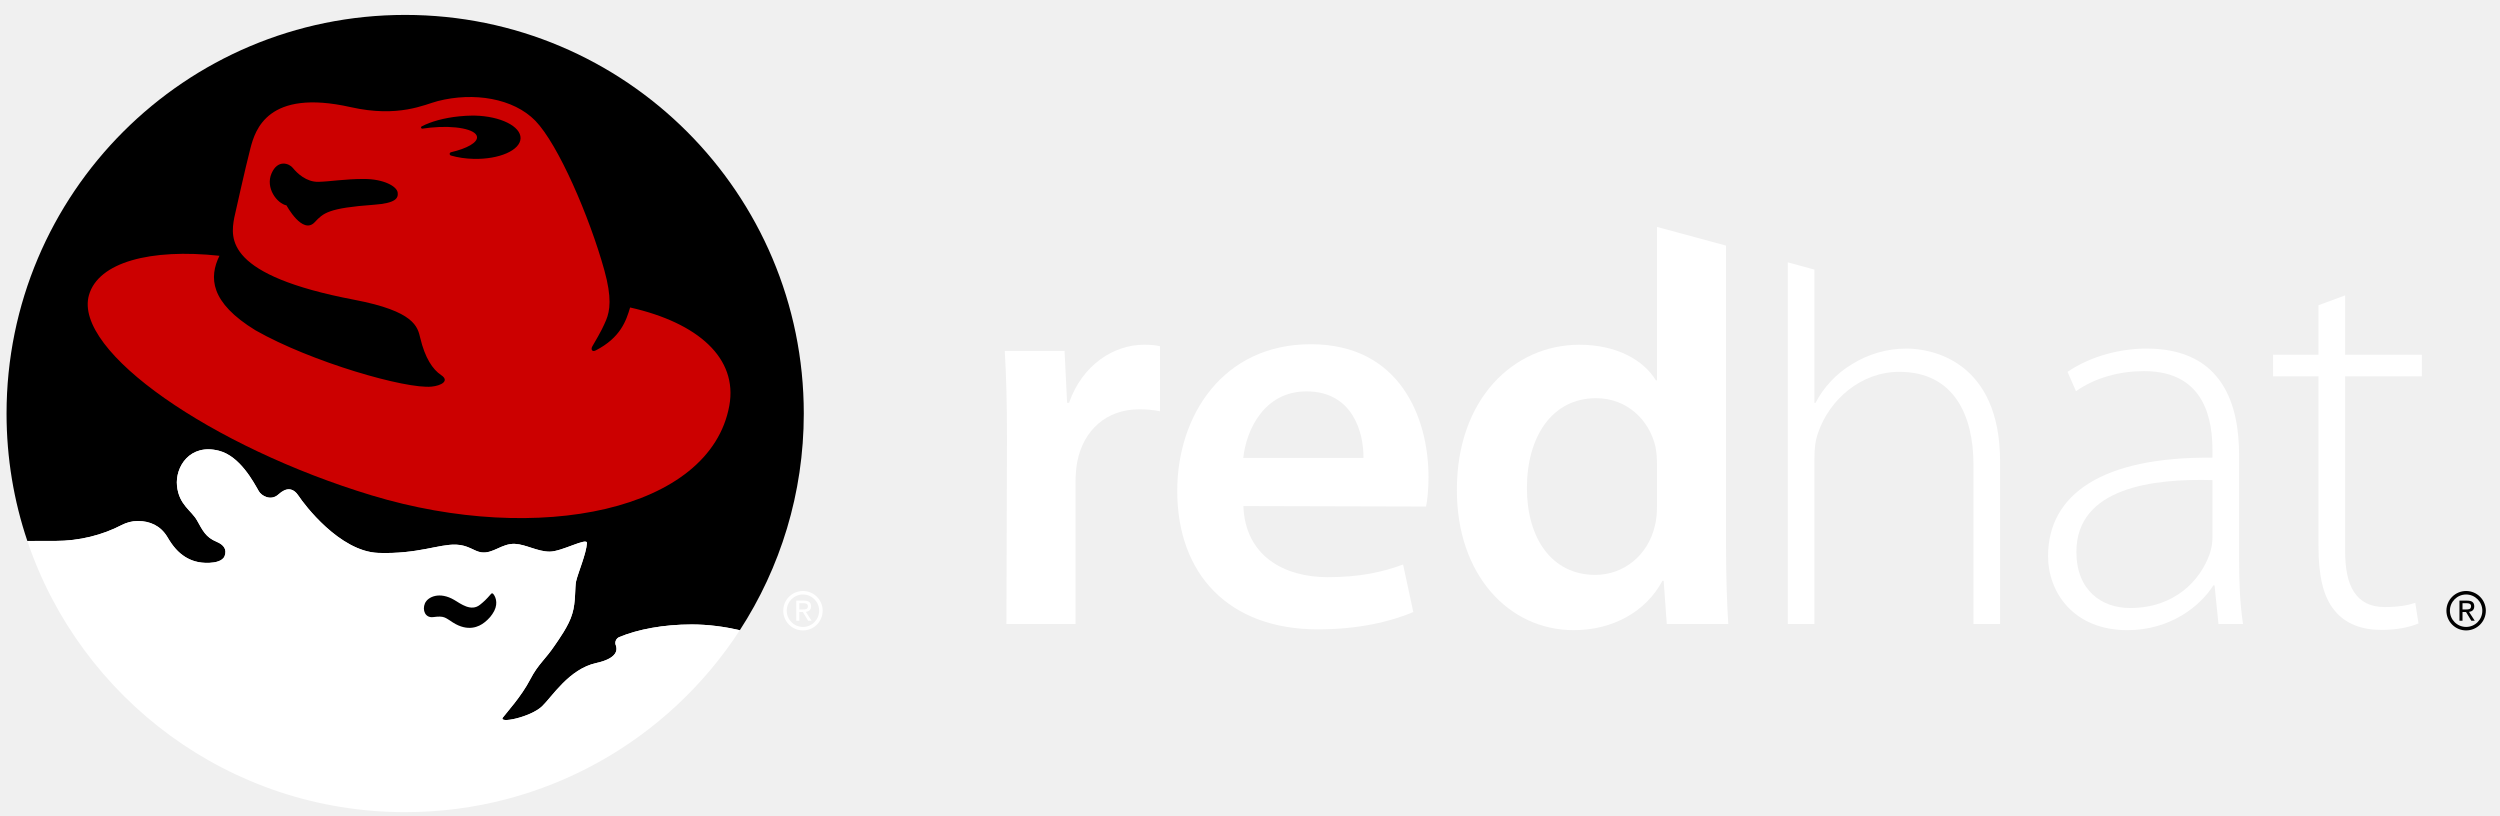
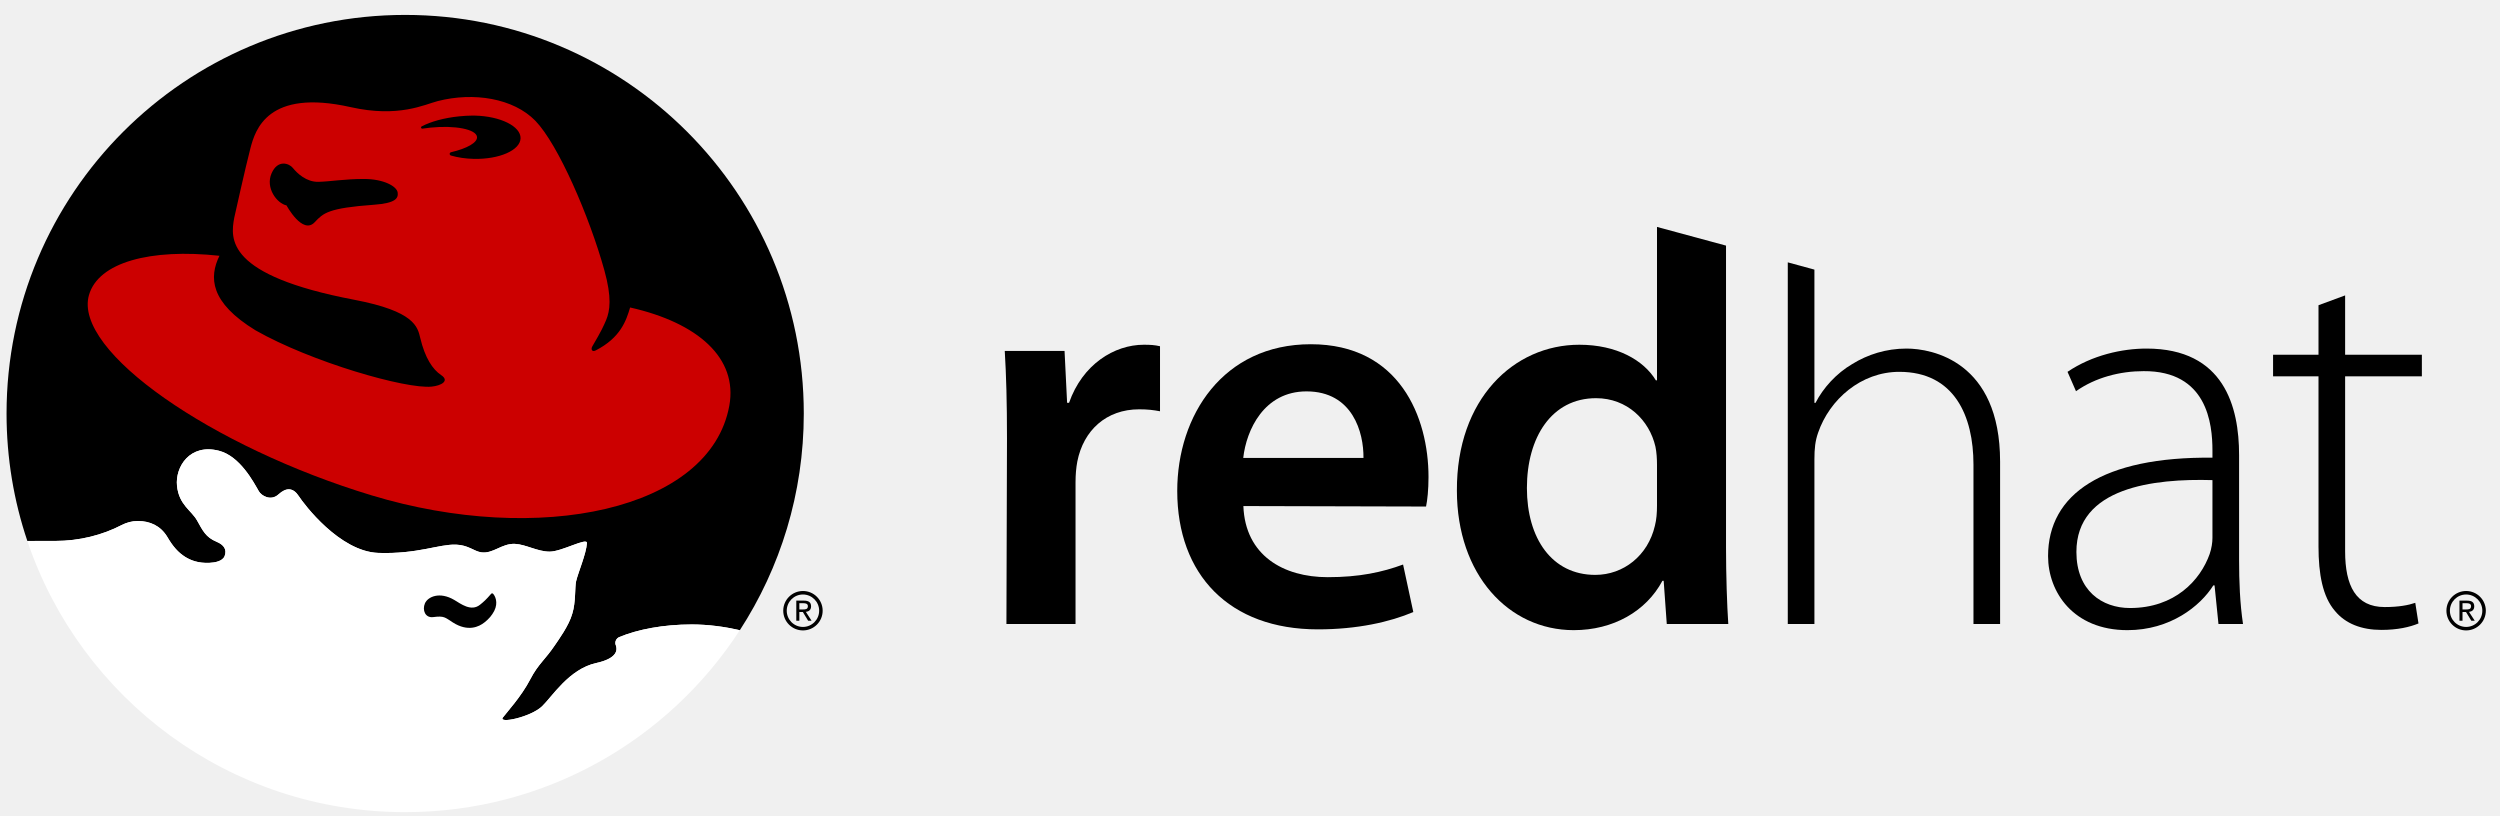
<svg xmlns="http://www.w3.org/2000/svg" width="190" height="62">
  <g transform="scale(0.5,0.5)">
    <g id="redhat_logo_horizontal">
      <g fill="black" stroke="none" transform="translate(0,124) scale(1,-1) translate(-214,-258)" fill-rule="evenodd">
-         <path fill="white" d="     M 367.062 315.32     C 367.062 320.877 366.946 324.964 366.723 328.66     L 375.811 328.66     L 376.2 320.776     L 376.497 320.776     C 378.539 326.622 383.381 329.6 387.859 329.6     C 388.884 329.6 389.482 329.56 390.322 329.373     L 390.322 319.486     C 389.34 319.676 388.422 319.784 387.159 319.784     C 382.16 319.784 378.688 316.601 377.751 311.845     C 377.573 310.918 377.481 309.809 377.481 308.678     L 377.481 287.15     L 366.977 287.15     L 367.062 315.32    " />
-         <path fill="white" d="     M 402.993 305.079     C 403.272 297.559 409.092 294.269 415.814 294.269     C 420.641 294.269 424.094 295.023 427.268 296.192     L 428.823 288.968     C 425.269 287.463 420.341 286.336 414.315 286.336     C 400.838 286.336 392.941 294.659 392.941 307.381     C 392.941 318.837 399.891 329.677 413.244 329.677     C 426.74 329.677 431.134 318.577 431.134 309.489     C 431.134 307.538 430.962 305.971 430.759 305.006     L 402.993 305.079      M 421.248 312.393     C 421.295 316.239 419.621 322.509 412.59 322.509     C 406.13 322.509 403.444 316.645 402.972 312.393     L 421.248 312.393    " />
-         <path fill="white" d="     M 476.355 344.667     L 465.864 347.508     L 465.864 324.191     L 465.69 324.191     C 463.834 327.256 459.741 329.6 454.057 329.6     C 444.076 329.6 435.383 321.337 435.448 307.431     C 435.448 294.672 443.298 286.217 453.212 286.217     C 459.202 286.217 464.211 289.072 466.691 293.722     L 466.878 293.722     L 467.349 287.15     L 476.7 287.15     C 476.508 289.972 476.355 294.543 476.355 298.792     L 476.355 344.667      M 465.864 305.15     C 465.864 304.048 465.786 303.023 465.545 302.087     C 464.487 297.544 460.773 294.617 456.482 294.617     C 449.872 294.617 446.09 300.188 446.09 307.816     C 446.09 315.517 449.838 321.476 456.602 321.476     C 461.321 321.476 464.699 318.148 465.627 314.106     C 465.807 313.256 465.864 312.208 465.864 311.371     L 465.864 305.15    " />
-         <path fill="white" d="     M 503.796 329.018     C 500.684 329.018 497.893 328.119 495.549 326.671     C 493.116 325.246 491.135 323.046 489.959 320.767     L 489.791 320.767     L 489.791 341.019     L 485.743 342.123     L 485.743 287.15     L 489.791 287.15     L 489.791 312.179     C 489.791 313.841 489.92 314.995 490.346 316.211     C 492.093 321.301 496.89 325.481 502.689 325.481     C 511.066 325.481 513.967 318.76 513.967 311.391     L 513.967 287.15     L 518.014 287.15     L 518.014 311.836     C 518.014 327.079 507.675 329.018 503.796 329.018    " />
-         <path fill="white" d="     M 554.341 296.873     C 554.341 293.636 554.469 290.283 554.938 287.15     L 551.208 287.15     L 550.613 293.016     L 550.421 293.016     C 548.438 289.859 543.876 286.217 537.373 286.217     C 529.139 286.217 525.306 292.012 525.306 297.469     C 525.306 306.912 533.642 312.606 550.292 312.432     L 550.292 313.523     C 550.292 317.572 549.504 325.647 539.824 325.586     C 536.245 325.586 532.513 324.625 529.551 322.537     L 528.263 325.481     C 532.001 328.014 536.566 329.018 540.27 329.018     C 552.08 329.018 554.341 320.151 554.341 312.838     L 554.341 296.873      M 550.292 309.023     C 541.381 309.281 529.613 307.934 529.613 298.106     C 529.613 292.225 533.495 289.581 537.758 289.581     C 544.58 289.581 548.456 293.802 549.868 297.787     C 550.165 298.662 550.292 299.537 550.292 300.24     L 550.292 309.023    " />
-         <path fill="white" d="     M 570.459 337.1     L 570.459 328.08     L 582.124 328.08     L 582.124 324.796     L 570.459 324.796     L 570.459 298.194     C 570.459 292.991 572.076 289.728 576.469 289.728     C 578.582 289.728 580.076 290.008 581.121 290.371     L 581.61 287.235     C 580.287 286.684 578.43 286.254 575.962 286.254     C 572.974 286.254 570.5 287.193 568.899 289.154     C 567.047 291.306 566.412 294.741 566.412 298.916     L 566.412 324.796     L 559.506 324.796     L 559.506 328.08     L 566.412 328.08     L 566.412 335.606     L 570.459 337.1    " />
-         <path fill="white" d="     M 335.5 288.971     L 336.035 288.971     L 336.841 287.644     L 337.361 287.644     L 336.489 288.994     C 336.94 289.05 337.283 289.288 337.283 289.834     C 337.283 290.438 336.926 290.705 336.202 290.705     L 335.037 290.705     L 335.037 287.644     L 335.5 287.644     L 335.5 288.971      M 335.5 289.364     L 335.5 290.31     L 336.132 290.31     C 336.453 290.31 336.798 290.24 336.798 289.865     C 336.798 289.392 336.449 289.364 336.057 289.364     L 335.5 289.364    " />
-         <path fill="white" d="     M 339.044 289.172     C 339.044 287.518 337.704 286.176 336.049 286.176     C 334.395 286.176 333.053 287.518 333.053 289.172     C 333.053 290.827 334.395 292.168 336.049 292.168     C 337.704 292.168 339.044 290.827 339.044 289.172      M 336.049 291.637     C 334.687 291.637 333.584 290.533 333.584 289.172     C 333.584 287.81 334.687 286.706 336.049 286.706     C 337.408 286.706 338.512 287.81 338.512 289.172     C 338.512 290.533 337.408 291.637 336.049 291.637    " />
+         <path fill="black" d="     M 367.062 315.32     C 367.062 320.877 366.946 324.964 366.723 328.66     L 375.811 328.66     L 376.2 320.776     L 376.497 320.776     C 378.539 326.622 383.381 329.6 387.859 329.6     C 388.884 329.6 389.482 329.56 390.322 329.373     L 390.322 319.486     C 389.34 319.676 388.422 319.784 387.159 319.784     C 382.16 319.784 378.688 316.601 377.751 311.845     C 377.573 310.918 377.481 309.809 377.481 308.678     L 377.481 287.15     L 366.977 287.15     L 367.062 315.32    " />
+         <path fill="black" d="     M 402.993 305.079     C 403.272 297.559 409.092 294.269 415.814 294.269     C 420.641 294.269 424.094 295.023 427.268 296.192     L 428.823 288.968     C 425.269 287.463 420.341 286.336 414.315 286.336     C 400.838 286.336 392.941 294.659 392.941 307.381     C 392.941 318.837 399.891 329.677 413.244 329.677     C 426.74 329.677 431.134 318.577 431.134 309.489     C 431.134 307.538 430.962 305.971 430.759 305.006     L 402.993 305.079      M 421.248 312.393     C 421.295 316.239 419.621 322.509 412.59 322.509     C 406.13 322.509 403.444 316.645 402.972 312.393     L 421.248 312.393    " />
+         <path fill="black" d="     M 476.355 344.667     L 465.864 347.508     L 465.864 324.191     L 465.69 324.191     C 463.834 327.256 459.741 329.6 454.057 329.6     C 444.076 329.6 435.383 321.337 435.448 307.431     C 435.448 294.672 443.298 286.217 453.212 286.217     C 459.202 286.217 464.211 289.072 466.691 293.722     L 466.878 293.722     L 467.349 287.15     L 476.7 287.15     C 476.508 289.972 476.355 294.543 476.355 298.792     L 476.355 344.667      M 465.864 305.15     C 465.864 304.048 465.786 303.023 465.545 302.087     C 464.487 297.544 460.773 294.617 456.482 294.617     C 449.872 294.617 446.09 300.188 446.09 307.816     C 446.09 315.517 449.838 321.476 456.602 321.476     C 461.321 321.476 464.699 318.148 465.627 314.106     C 465.807 313.256 465.864 312.208 465.864 311.371     L 465.864 305.15    " />
+         <path fill="black" d="     M 503.796 329.018     C 500.684 329.018 497.893 328.119 495.549 326.671     C 493.116 325.246 491.135 323.046 489.959 320.767     L 489.791 320.767     L 489.791 341.019     L 485.743 342.123     L 485.743 287.15     L 489.791 287.15     L 489.791 312.179     C 489.791 313.841 489.92 314.995 490.346 316.211     C 492.093 321.301 496.89 325.481 502.689 325.481     C 511.066 325.481 513.967 318.76 513.967 311.391     L 513.967 287.15     L 518.014 287.15     L 518.014 311.836     C 518.014 327.079 507.675 329.018 503.796 329.018    " />
+         <path fill="black" d="     M 554.341 296.873     C 554.341 293.636 554.469 290.283 554.938 287.15     L 551.208 287.15     L 550.613 293.016     L 550.421 293.016     C 548.438 289.859 543.876 286.217 537.373 286.217     C 529.139 286.217 525.306 292.012 525.306 297.469     C 525.306 306.912 533.642 312.606 550.292 312.432     L 550.292 313.523     C 550.292 317.572 549.504 325.647 539.824 325.586     C 536.245 325.586 532.513 324.625 529.551 322.537     L 528.263 325.481     C 532.001 328.014 536.566 329.018 540.27 329.018     C 552.08 329.018 554.341 320.151 554.341 312.838     L 554.341 296.873      M 550.292 309.023     C 541.381 309.281 529.613 307.934 529.613 298.106     C 529.613 292.225 533.495 289.581 537.758 289.581     C 544.58 289.581 548.456 293.802 549.868 297.787     C 550.165 298.662 550.292 299.537 550.292 300.24     L 550.292 309.023    " />
+         <path fill="black" d="     M 570.459 337.1     L 570.459 328.08     L 582.124 328.08     L 582.124 324.796     L 570.459 324.796     L 570.459 298.194     C 570.459 292.991 572.076 289.728 576.469 289.728     C 578.582 289.728 580.076 290.008 581.121 290.371     L 581.61 287.235     C 580.287 286.684 578.43 286.254 575.962 286.254     C 572.974 286.254 570.5 287.193 568.899 289.154     C 567.047 291.306 566.412 294.741 566.412 298.916     L 566.412 324.796     L 559.506 324.796     L 559.506 328.08     L 566.412 328.08     L 566.412 335.606     L 570.459 337.1    " />
+         <path fill="black" d="     M 335.5 288.971     L 336.035 288.971     L 336.841 287.644     L 337.361 287.644     L 336.489 288.994     C 336.94 289.05 337.283 289.288 337.283 289.834     C 337.283 290.438 336.926 290.705 336.202 290.705     L 335.037 290.705     L 335.037 287.644     L 335.5 287.644     L 335.5 288.971      M 335.5 289.364     L 335.5 290.31     L 336.132 290.31     C 336.453 290.31 336.798 290.24 336.798 289.865     C 336.798 289.392 336.449 289.364 336.057 289.364     L 335.5 289.364    " />
+         <path fill="black" d="     M 339.044 289.172     C 339.044 287.518 337.704 286.176 336.049 286.176     C 334.395 286.176 333.053 287.518 333.053 289.172     C 333.053 290.827 334.395 292.168 336.049 292.168     C 337.704 292.168 339.044 290.827 339.044 289.172      M 336.049 291.637     C 334.687 291.637 333.584 290.533 333.584 289.172     C 333.584 287.81 334.687 286.706 336.049 286.706     C 337.408 286.706 338.512 287.81 338.512 289.172     C 338.512 290.533 337.408 291.637 336.049 291.637    " />
        <path fill="black" d="     M 326.453 286.208     C 324.118 286.745 321.64 287.08 319.134 287.08     C 314.85 287.08 310.95 286.339 308.073 285.143     C 307.756 284.984 307.53 284.653 307.53 284.276     C 307.53 284.141 307.565 283.999 307.617 283.884     C 307.957 282.897 307.398 281.828 304.616 281.216     C 300.488 280.31 297.883 276.053 296.392 274.637     C 294.641 272.976 289.697 271.953 290.44 272.943     C 291.022 273.719 293.248 276.135 294.602 278.748     C 295.812 281.083 296.891 281.746 298.375 283.974     C 298.811 284.627 300.5 286.922 300.991 288.737     C 301.543 290.511 301.356 292.734 301.568 293.649     C 301.872 294.97 303.118 297.837 303.213 299.453     C 303.267 300.369 299.392 298.149 297.553 298.149     C 295.714 298.149 293.923 299.248 292.281 299.328     C 290.248 299.425 288.941 297.761 287.103 298.051     C 286.052 298.218 285.167 299.143 283.331 299.213     C 280.718 299.309 277.524 297.761 271.526 297.953     C 265.625 298.144 260.175 305.408 259.431 306.563     C 258.56 307.92 257.496 307.92 256.335 306.856     C 255.174 305.792 253.743 306.627 253.336 307.339     C 252.561 308.694 250.493 312.654 247.288 313.482     C 242.856 314.631 240.612 311.028 240.903 308.162     C 241.199 305.252 243.08 304.438 243.951 302.891     C 244.821 301.343 245.267 300.343 246.905 299.657     C 248.067 299.176 248.5 298.458 248.153 297.505     C 247.851 296.674 246.642 296.483 245.848 296.446     C 244.159 296.366 242.976 296.824 242.112 297.376     C 241.108 298.014 240.292 298.903 239.416 300.413     C 238.402 302.078 236.805 302.804 234.945 302.804     C 234.059 302.804 233.23 302.569 232.492 302.19     C 229.577 300.675 226.106 299.774 222.371 299.774     L 218.157 299.773     C 216.106 305.856 214.995 312.368 214.995 319.142     C 214.995 352.606 242.123 379.733 275.586 379.733     C 309.05 379.733 336.176 352.606 336.176 319.142     C 336.176 307 332.603 295.69 326.453 286.208    " />
        <path fill="white" d="     M 326.453 286.209     C 324.118 286.746 321.64 287.084 319.134 287.084     C 314.85 287.084 310.95 286.342 308.073 285.144     C 307.756 284.987 307.53 284.655 307.53 284.278     C 307.53 284.142 307.565 284.001 307.617 283.884     C 307.957 282.899 307.398 281.831 304.616 281.218     C 300.488 280.312 297.883 276.054 296.392 274.642     C 294.641 272.977 289.697 271.955 290.44 272.946     C 291.022 273.72 293.248 276.137 294.602 278.749     C 295.812 281.083 296.891 281.75 298.375 283.976     C 298.811 284.627 300.5 286.924 300.991 288.74     C 301.543 290.512 301.356 292.735 301.568 293.651     C 301.872 294.973 303.118 297.838 303.213 299.457     C 303.267 300.372 299.392 298.15 297.553 298.15     C 295.714 298.15 293.923 299.251 292.281 299.33     C 290.248 299.426 288.941 297.763 287.103 298.052     C 286.052 298.221 285.167 299.147 283.331 299.215     C 280.718 299.31 277.524 297.763 271.526 297.956     C 265.625 298.147 260.175 305.412 259.431 306.567     C 258.56 307.922 257.496 307.922 256.335 306.857     C 255.174 305.794 253.743 306.63 253.336 307.344     C 252.561 308.696 250.493 312.655 247.288 313.485     C 242.856 314.634 240.612 311.031 240.903 308.164     C 241.199 305.254 243.08 304.44 243.951 302.893     C 244.821 301.344 245.267 300.346 246.905 299.662     C 248.067 299.177 248.5 298.461 248.153 297.507     C 247.851 296.677 246.642 296.487 245.848 296.449     C 244.159 296.367 242.976 296.826 242.112 297.376     C 241.108 298.018 240.292 298.904 239.416 300.416     C 238.402 302.08 236.805 302.809 234.945 302.809     C 234.059 302.809 233.23 302.572 232.492 302.193     C 229.577 300.675 226.106 299.777 222.371 299.777     L 218.157 299.774     C 226.236 275.81 248.897 258.553 275.586 258.553     C 296.906 258.553 315.654 269.563 326.453 286.209    " />
        <path fill="black" d="     M 288.931 291.764     C 289.242 291.46 289.779 290.438 289.123 289.14     C 288.754 288.452 288.358 287.968 287.649 287.402     C 286.797 286.719 285.131 285.931 282.846 287.38     C 281.617 288.159 281.543 288.421 279.847 288.201     C 278.635 288.043 278.153 289.266 278.588 290.283     C 279.024 291.297 280.815 292.119 283.04 290.813     C 284.041 290.226 285.603 288.984 286.969 290.084     C 287.536 290.538 287.875 290.841 288.661 291.75     C 288.696 291.788 288.746 291.81 288.802 291.81     C 288.852 291.81 288.897 291.793 288.931 291.764    " />
        <path fill="#cc0000" d="     M 309.777 335.263     C 309.179 333.251 308.327 330.676 304.539 328.731     C 303.988 328.45 303.776 328.913 304.031 329.348     C 305.463 331.783 305.717 332.392 306.133 333.353     C 306.715 334.757 307.02 336.755 305.862 340.922     C 303.584 349.122 298.83 360.083 295.375 363.639     C 292.04 367.07 285.998 368.036 280.537 366.635     C 278.526 366.119 274.592 364.073 267.294 365.717     C 254.665 368.56 252.794 362.237 252.069 359.482     C 251.344 356.727 249.605 348.897 249.605 348.897     C 249.024 345.709 248.265 340.163 267.874 336.429     C 277.009 334.688 277.474 332.328 277.878 330.629     C 278.603 327.585 279.763 325.844 281.067 324.975     C 282.373 324.103 281.067 323.383 279.619 323.235     C 275.728 322.831 261.349 326.954 252.843 331.788     C 245.883 336.041 245.766 339.872 247.358 343.121     C 236.845 344.257 228.956 342.135 227.525 337.158     C 225.069 328.616 246.305 314.026 270.484 306.706     C 295.858 299.022 321.956 304.386 324.856 320.335     C 326.174 327.581 320.071 332.942 309.777 335.263    " />
        <path fill="black" d="     M 270.871 350.881     C 263.872 350.375 263.145 349.619 261.834 348.223     C 259.985 346.254 257.551 350.777 257.551 350.777     C 256.09 351.085 254.318 353.44 255.274 355.641     C 256.216 357.817 257.955 357.164 258.5 356.487     C 259.163 355.662 260.577 354.312 262.414 354.361     C 264.251 354.41 266.371 354.796 269.326 354.796     C 272.321 354.796 274.335 353.678 274.449 352.717     C 274.546 351.897 274.206 351.123 270.871 350.881    " />
        <path fill="black" d="     M 278.224 362.446     C 278.213 362.445 278.202 362.444 278.192 362.444     C 278.084 362.444 277.996 362.527 277.996 362.627     C 277.996 362.701 278.041 362.765 278.106 362.794     C 279.463 363.511 281.487 364.081 283.804 364.317     C 284.499 364.389 285.179 364.425 285.832 364.431     C 285.948 364.431 286.062 364.43 286.179 364.428     C 290.062 364.34 293.172 362.797 293.125 360.981     C 293.079 359.165 289.896 357.764 286.011 357.851     C 284.753 357.879 283.573 358.062 282.558 358.354     C 282.438 358.386 282.351 358.488 282.351 358.609     C 282.351 358.731 282.438 358.834 282.56 358.864     C 284.984 359.425 286.619 360.341 286.504 361.207     C 286.351 362.354 283.182 362.979 279.425 362.601     C 279.014 362.56 278.612 362.507 278.224 362.446    " />
        <path fill="black" d="     M 588.302 288.971     L 588.837 288.971     L 589.643 287.644     L 590.163 287.644     L 589.29 288.994     C 589.742 289.05 590.085 289.288 590.085 289.834     C 590.085 290.438 589.727 290.705 589.003 290.705     L 587.838 290.705     L 587.838 287.644     L 588.302 287.644     L 588.302 288.971      M 588.302 289.364     L 588.302 290.31     L 588.934 290.31     C 589.255 290.31 589.6 290.24 589.6 289.865     C 589.6 289.392 589.251 289.364 588.858 289.364     L 588.302 289.364    " />
        <path fill="black" d="     M 591.846 289.172     C 591.846 287.518 590.506 286.176 588.851 286.176     C 587.197 286.176 585.855 287.518 585.855 289.172     C 585.855 290.827 587.197 292.168 588.851 292.168     C 590.506 292.168 591.846 290.827 591.846 289.172      M 588.851 291.637     C 587.488 291.637 586.385 290.533 586.385 289.172     C 586.385 287.81 587.488 286.706 588.851 286.706     C 590.21 286.706 591.313 287.81 591.313 289.172     C 591.313 290.533 590.21 291.637 588.851 291.637    " />
      </g>
    </g>
  </g>
</svg>
